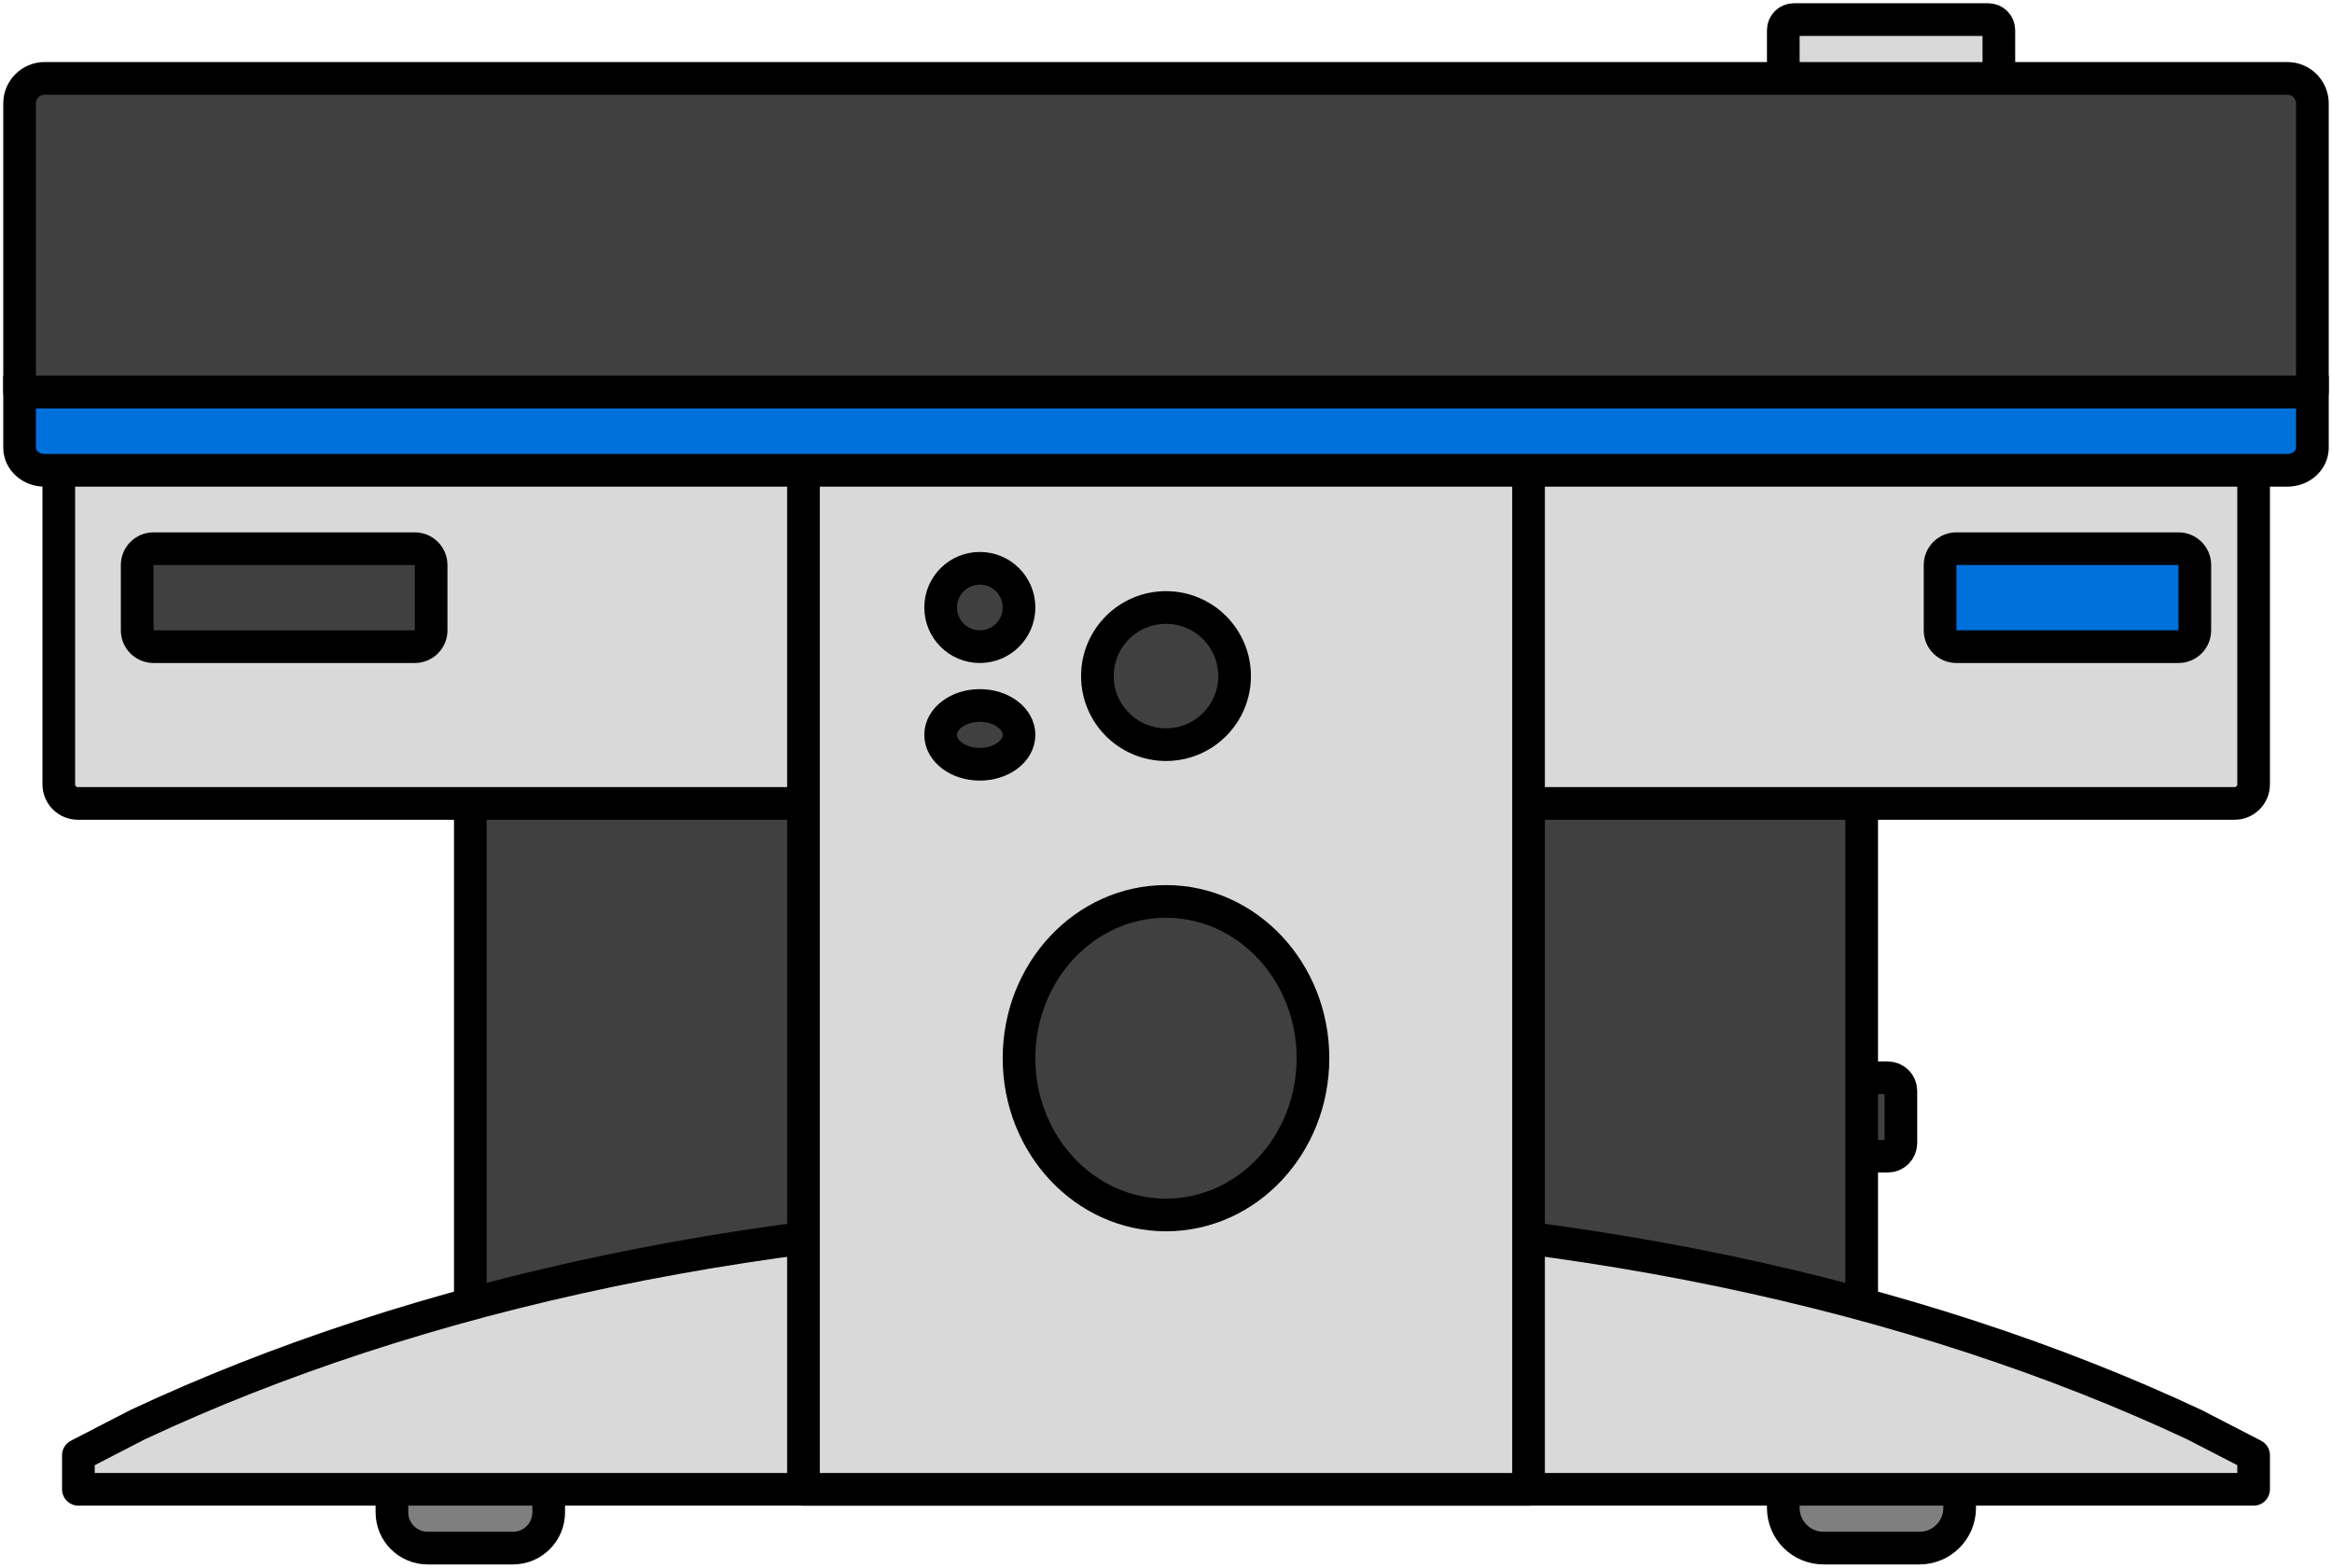
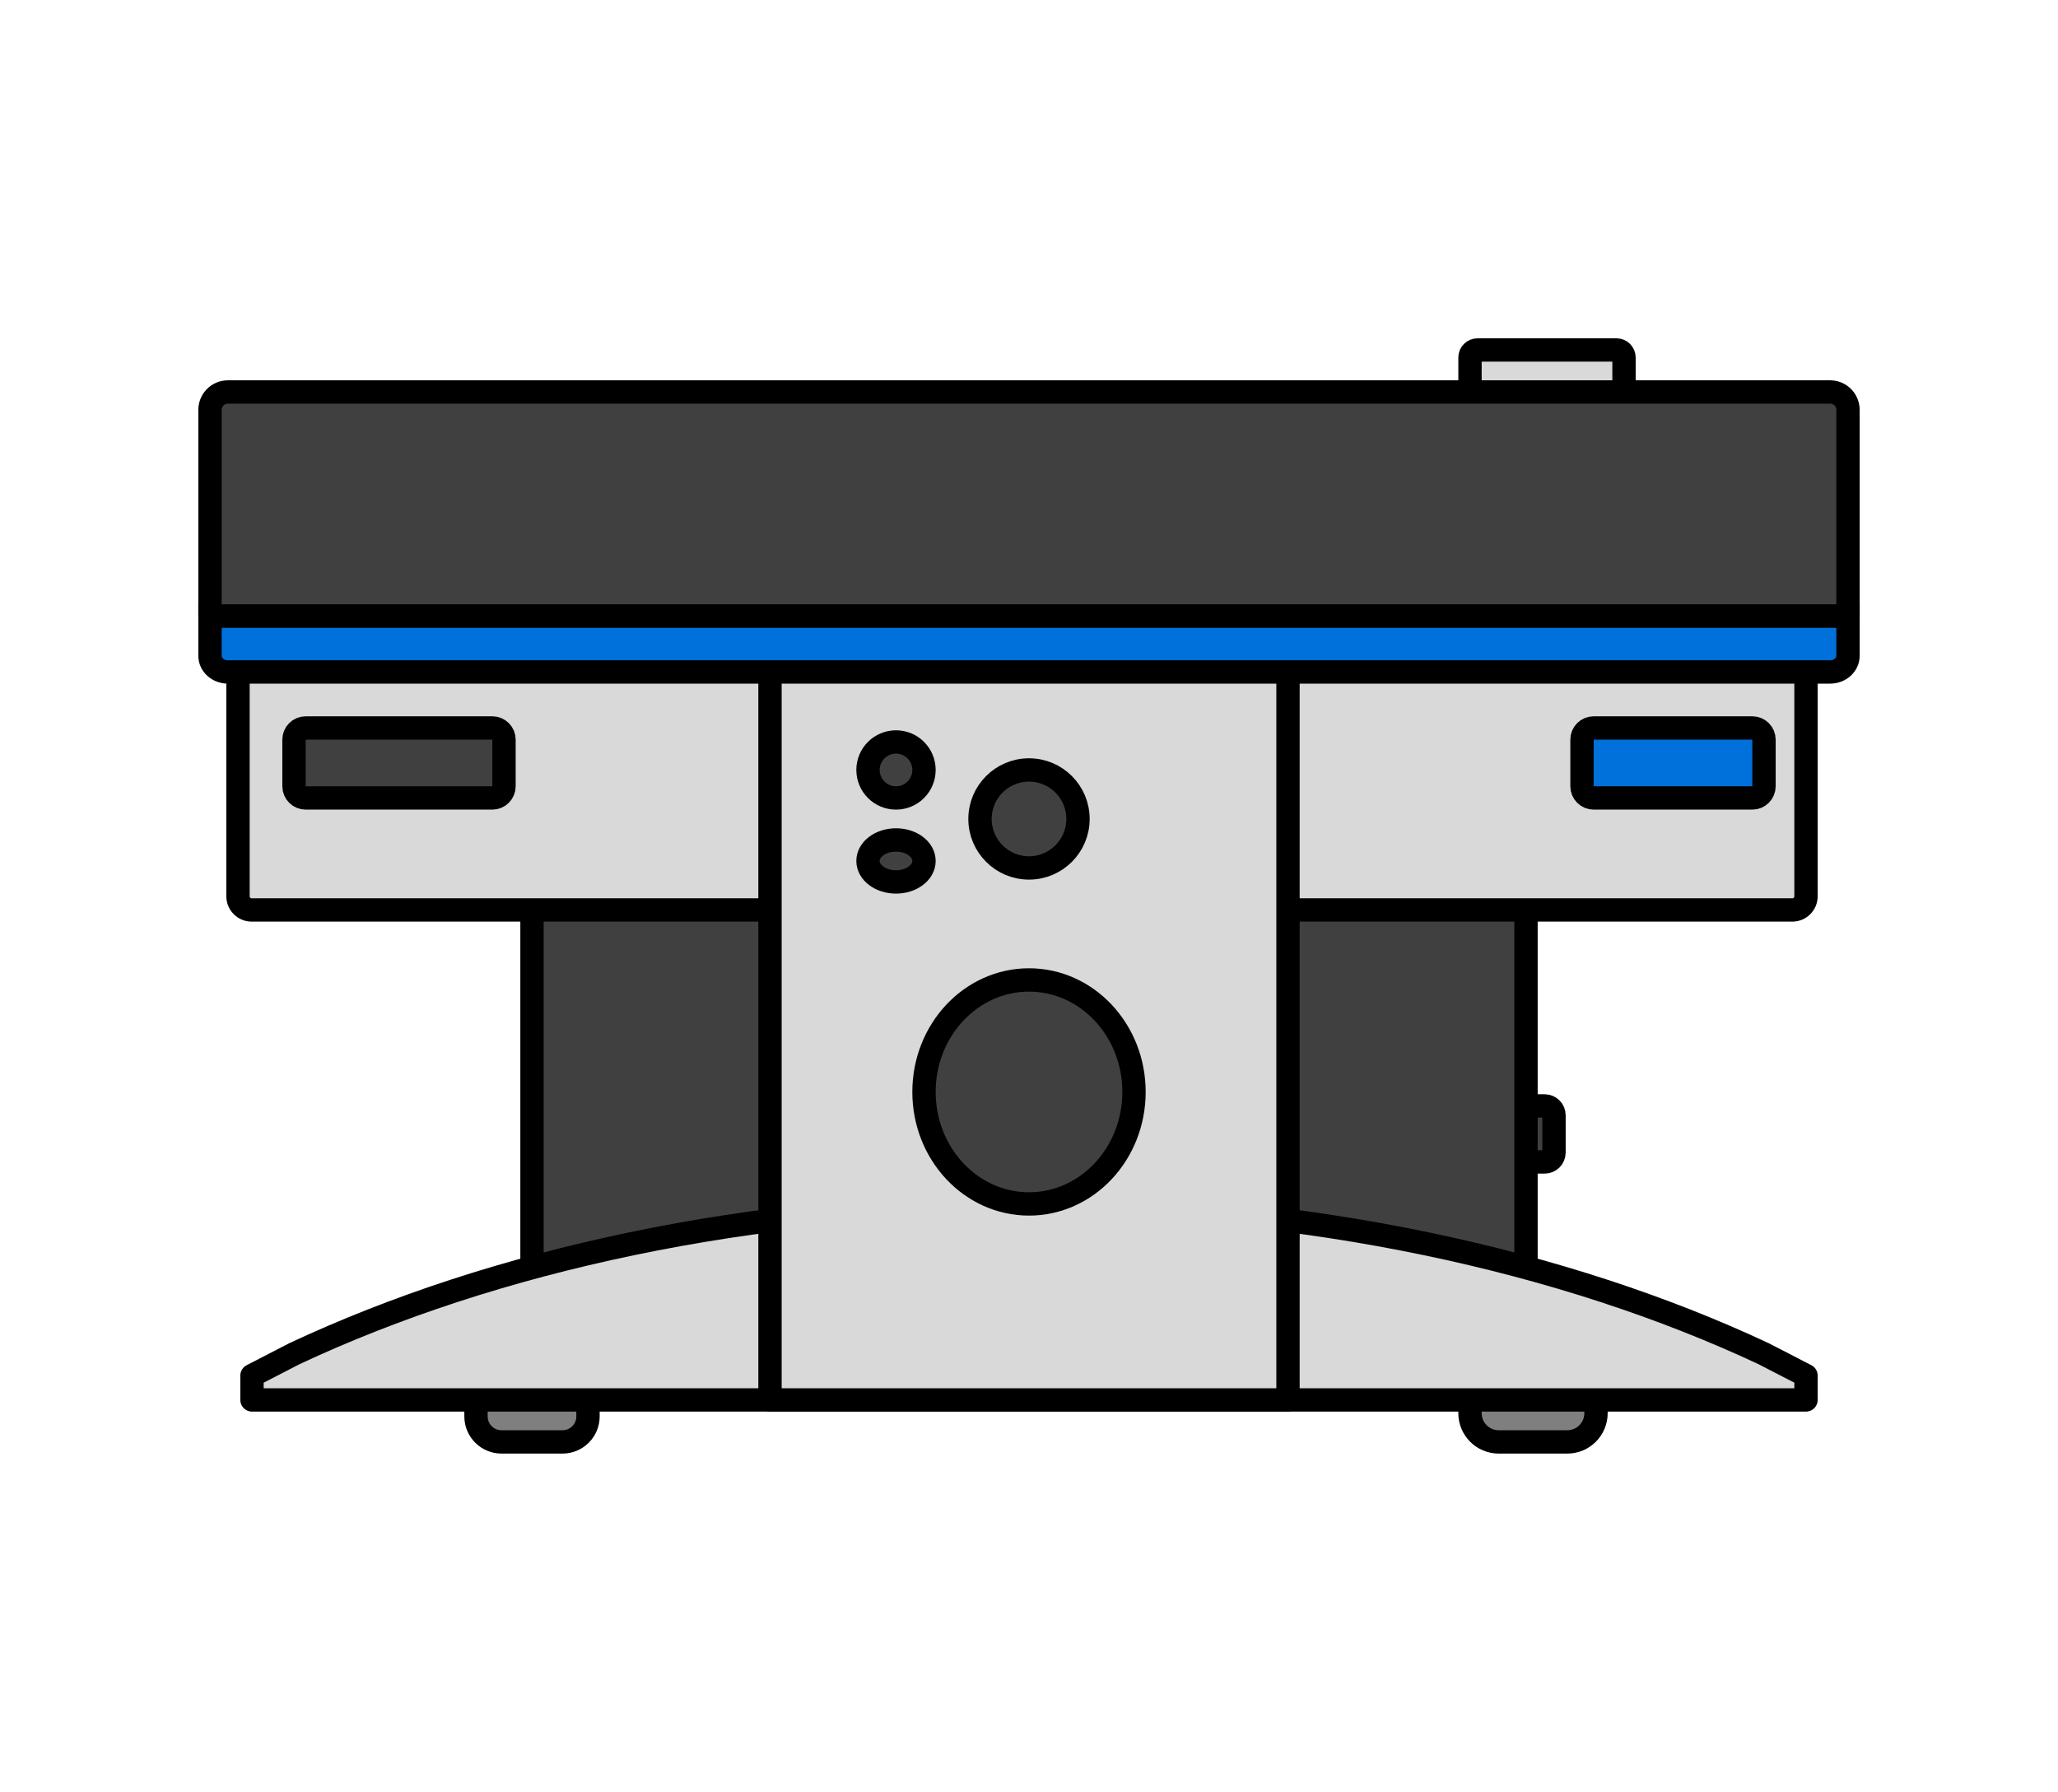
- <svg xmlns="http://www.w3.org/2000/svg" width="119" height="80" overflow="hidden">
+ <svg xmlns="http://www.w3.org/2000/svg" width="147.0px" height="128.0px" overflow="hidden" viewBox="-14.0 -24.0 147.0 128.0">
+   <rect id="bounding-box" x="-14.0" y="-24.0" width="147.0" height="128.0" fill="none" pointer-events="all" />
  <g transform="translate(-59 -409)">
    <path d="M150 410.536C150 410.24 150.24 410 150.536 410L160.464 410C160.76 410 161 410.24 161 410.536L161 421.464C161 421.76 160.76 422 160.464 422L150.536 422C150.24 422 150 421.76 150 421.464Z" stroke="#000000" stroke-width="1.667" stroke-linecap="round" stroke-linejoin="round" stroke-miterlimit="10" fill="#D9D9D9" fill-rule="evenodd" />
    <path d="M85.177 479C86.184 479 87 479.816 87 480.823L87 486.177C87 487.184 86.184 488 85.177 488L80.823 488C79.816 488 79 487.184 79 486.177L79 480.823C79 479.816 79.816 479 80.823 479Z" stroke="#000000" stroke-width="1.667" stroke-miterlimit="8" fill="#7F7F7F" fill-rule="evenodd" />
    <path d="M156.949 479C158.082 479 159 479.918 159 481.051L159 485.949C159 487.082 158.082 488 156.949 488L152.051 488C150.918 488 150 487.082 150 485.949L150 481.051C150 479.918 150.918 479 152.051 479Z" stroke="#000000" stroke-width="1.667" stroke-miterlimit="8" fill="#7F7F7F" fill-rule="evenodd" />
    <path d="M143 464.667C143 464.298 143.298 464 143.667 464L155.333 464C155.702 464 156 464.298 156 464.667L156 467.333C156 467.702 155.702 468 155.333 468L143.667 468C143.298 468 143 467.702 143 467.333Z" stroke="#000000" stroke-width="1.667" stroke-linecap="round" stroke-linejoin="round" stroke-miterlimit="10" fill="#404040" fill-rule="evenodd" />
    <path d="M83 447.072C83 446.48 83.48 446 84.072 446L108.928 446C109.52 446 110 446.48 110 447.072L110 478.928C110 479.52 109.52 480 108.928 480L84.072 480C83.48 480 83 479.52 83 478.928Z" stroke="#000000" stroke-width="1.667" stroke-linecap="round" stroke-linejoin="round" stroke-miterlimit="10" fill="#404040" fill-rule="evenodd" />
    <rect x="127" y="446" width="27" height="34" stroke="#000000" stroke-width="1.667" stroke-linecap="round" stroke-linejoin="round" stroke-miterlimit="10" fill="#404040" />
    <path d="M118.5 471C138.436 471 156.721 475.017 170.983 481.704L174 483.261 174 485 63 485 63 483.261 66.017 481.704C80.279 475.017 98.564 471 118.5 471Z" stroke="#000000" stroke-width="1.667" stroke-linecap="round" stroke-linejoin="round" stroke-miterlimit="10" fill="#D9D9D9" fill-rule="evenodd" />
    <path d="M62 430.975C62 430.436 62.436 430 62.975 430L173.025 430C173.564 430 174 430.436 174 430.975L174 449.025C174 449.564 173.564 450 173.025 450L62.975 450C62.436 450 62 449.564 62 449.025Z" stroke="#000000" stroke-width="1.667" stroke-linecap="round" stroke-linejoin="round" stroke-miterlimit="10" fill="#D9D9D9" fill-rule="evenodd" />
    <rect x="100" y="430" width="37" height="55" stroke="#000000" stroke-width="1.667" stroke-linecap="round" stroke-linejoin="round" stroke-miterlimit="10" fill="#D9D9D9" />
    <path d="M158 437.833C158 437.373 158.373 437 158.833 437L170.167 437C170.627 437 171 437.373 171 437.833L171 441.167C171 441.627 170.627 442 170.167 442L158.833 442C158.373 442 158 441.627 158 441.167Z" stroke="#000000" stroke-width="1.667" stroke-linecap="round" stroke-linejoin="round" stroke-miterlimit="10" fill="#0070DA" fill-rule="evenodd" />
    <path d="M66 437.833C66 437.373 66.373 437 66.833 437L80.167 437C80.627 437 81 437.373 81 437.833L81 441.167C81 441.627 80.627 442 80.167 442L66.833 442C66.373 442 66 441.627 66 441.167Z" stroke="#000000" stroke-width="1.667" stroke-linecap="round" stroke-linejoin="round" stroke-miterlimit="10" fill="#404040" fill-rule="evenodd" />
    <path d="M111 463C111 458.582 114.358 455 118.5 455 122.642 455 126 458.582 126 463 126 467.418 122.642 471 118.5 471 114.358 471 111 467.418 111 463Z" stroke="#000000" stroke-width="1.667" stroke-linecap="round" stroke-linejoin="round" stroke-miterlimit="10" fill="#404040" fill-rule="evenodd" />
    <path d="M115 443.5C115 441.567 116.567 440 118.5 440 120.433 440 122 441.567 122 443.5 122 445.433 120.433 447 118.5 447 116.567 447 115 445.433 115 443.5Z" stroke="#000000" stroke-width="1.667" stroke-linecap="round" stroke-linejoin="round" stroke-miterlimit="10" fill="#404040" fill-rule="evenodd" />
    <path d="M107 440C107 438.895 107.895 438 109 438 110.105 438 111 438.895 111 440 111 441.105 110.105 442 109 442 107.895 442 107 441.105 107 440Z" stroke="#000000" stroke-width="1.667" stroke-linecap="round" stroke-linejoin="round" stroke-miterlimit="10" fill="#404040" fill-rule="evenodd" />
    <path d="M107 446.5C107 445.672 107.895 445 109 445 110.105 445 111 445.672 111 446.5 111 447.328 110.105 448 109 448 107.895 448 107 447.328 107 446.5Z" stroke="#000000" stroke-width="1.667" stroke-linecap="round" stroke-linejoin="round" stroke-miterlimit="10" fill="#404040" fill-rule="evenodd" />
    <path d="M60 429 177 429 177 431.848C177 432.484 176.429 433 175.726 433L61.274 433C60.571 433 60 432.484 60 431.848L60 429Z" stroke="#000000" stroke-width="1.667" stroke-miterlimit="8" fill="#0070DA" fill-rule="evenodd" />
    <path d="M61.274 413 175.726 413C176.429 413 177 413.573 177 414.28L177 429 60 429 60 414.28C60 413.573 60.571 413 61.274 413Z" stroke="#000000" stroke-width="1.667" stroke-linecap="round" stroke-linejoin="round" stroke-miterlimit="10" fill="#404040" fill-rule="evenodd" />
  </g>
</svg>
